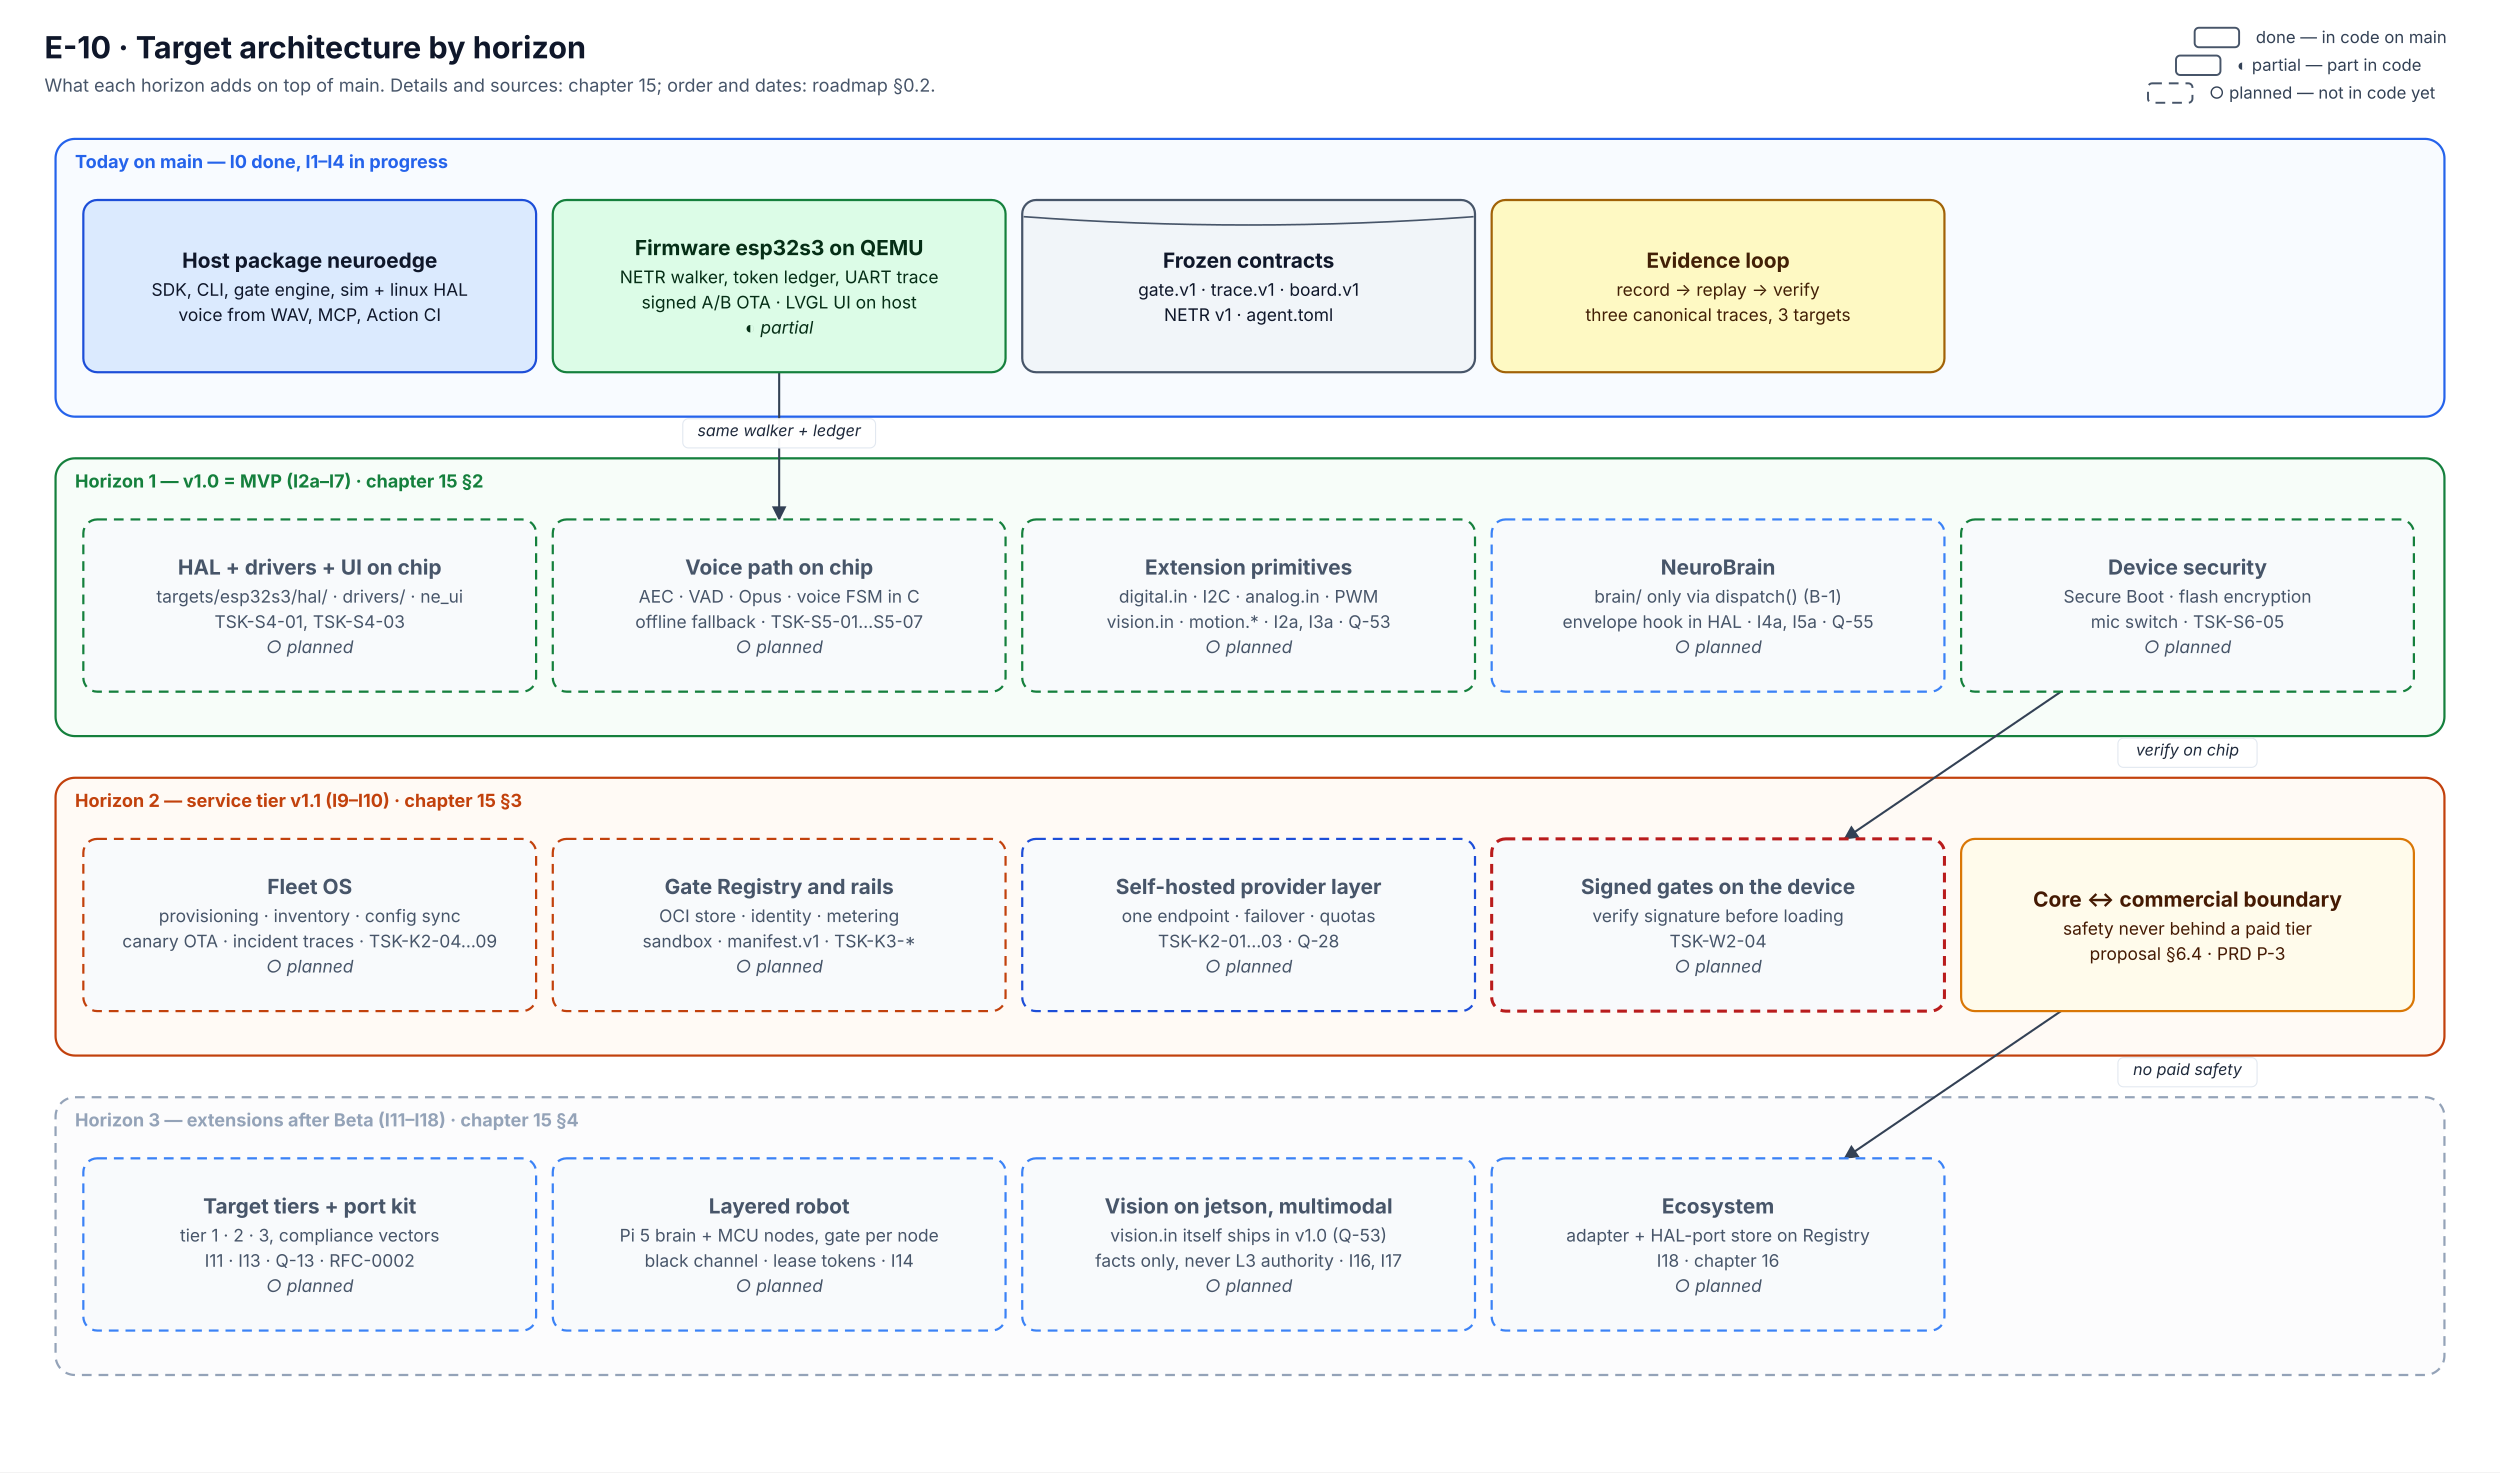
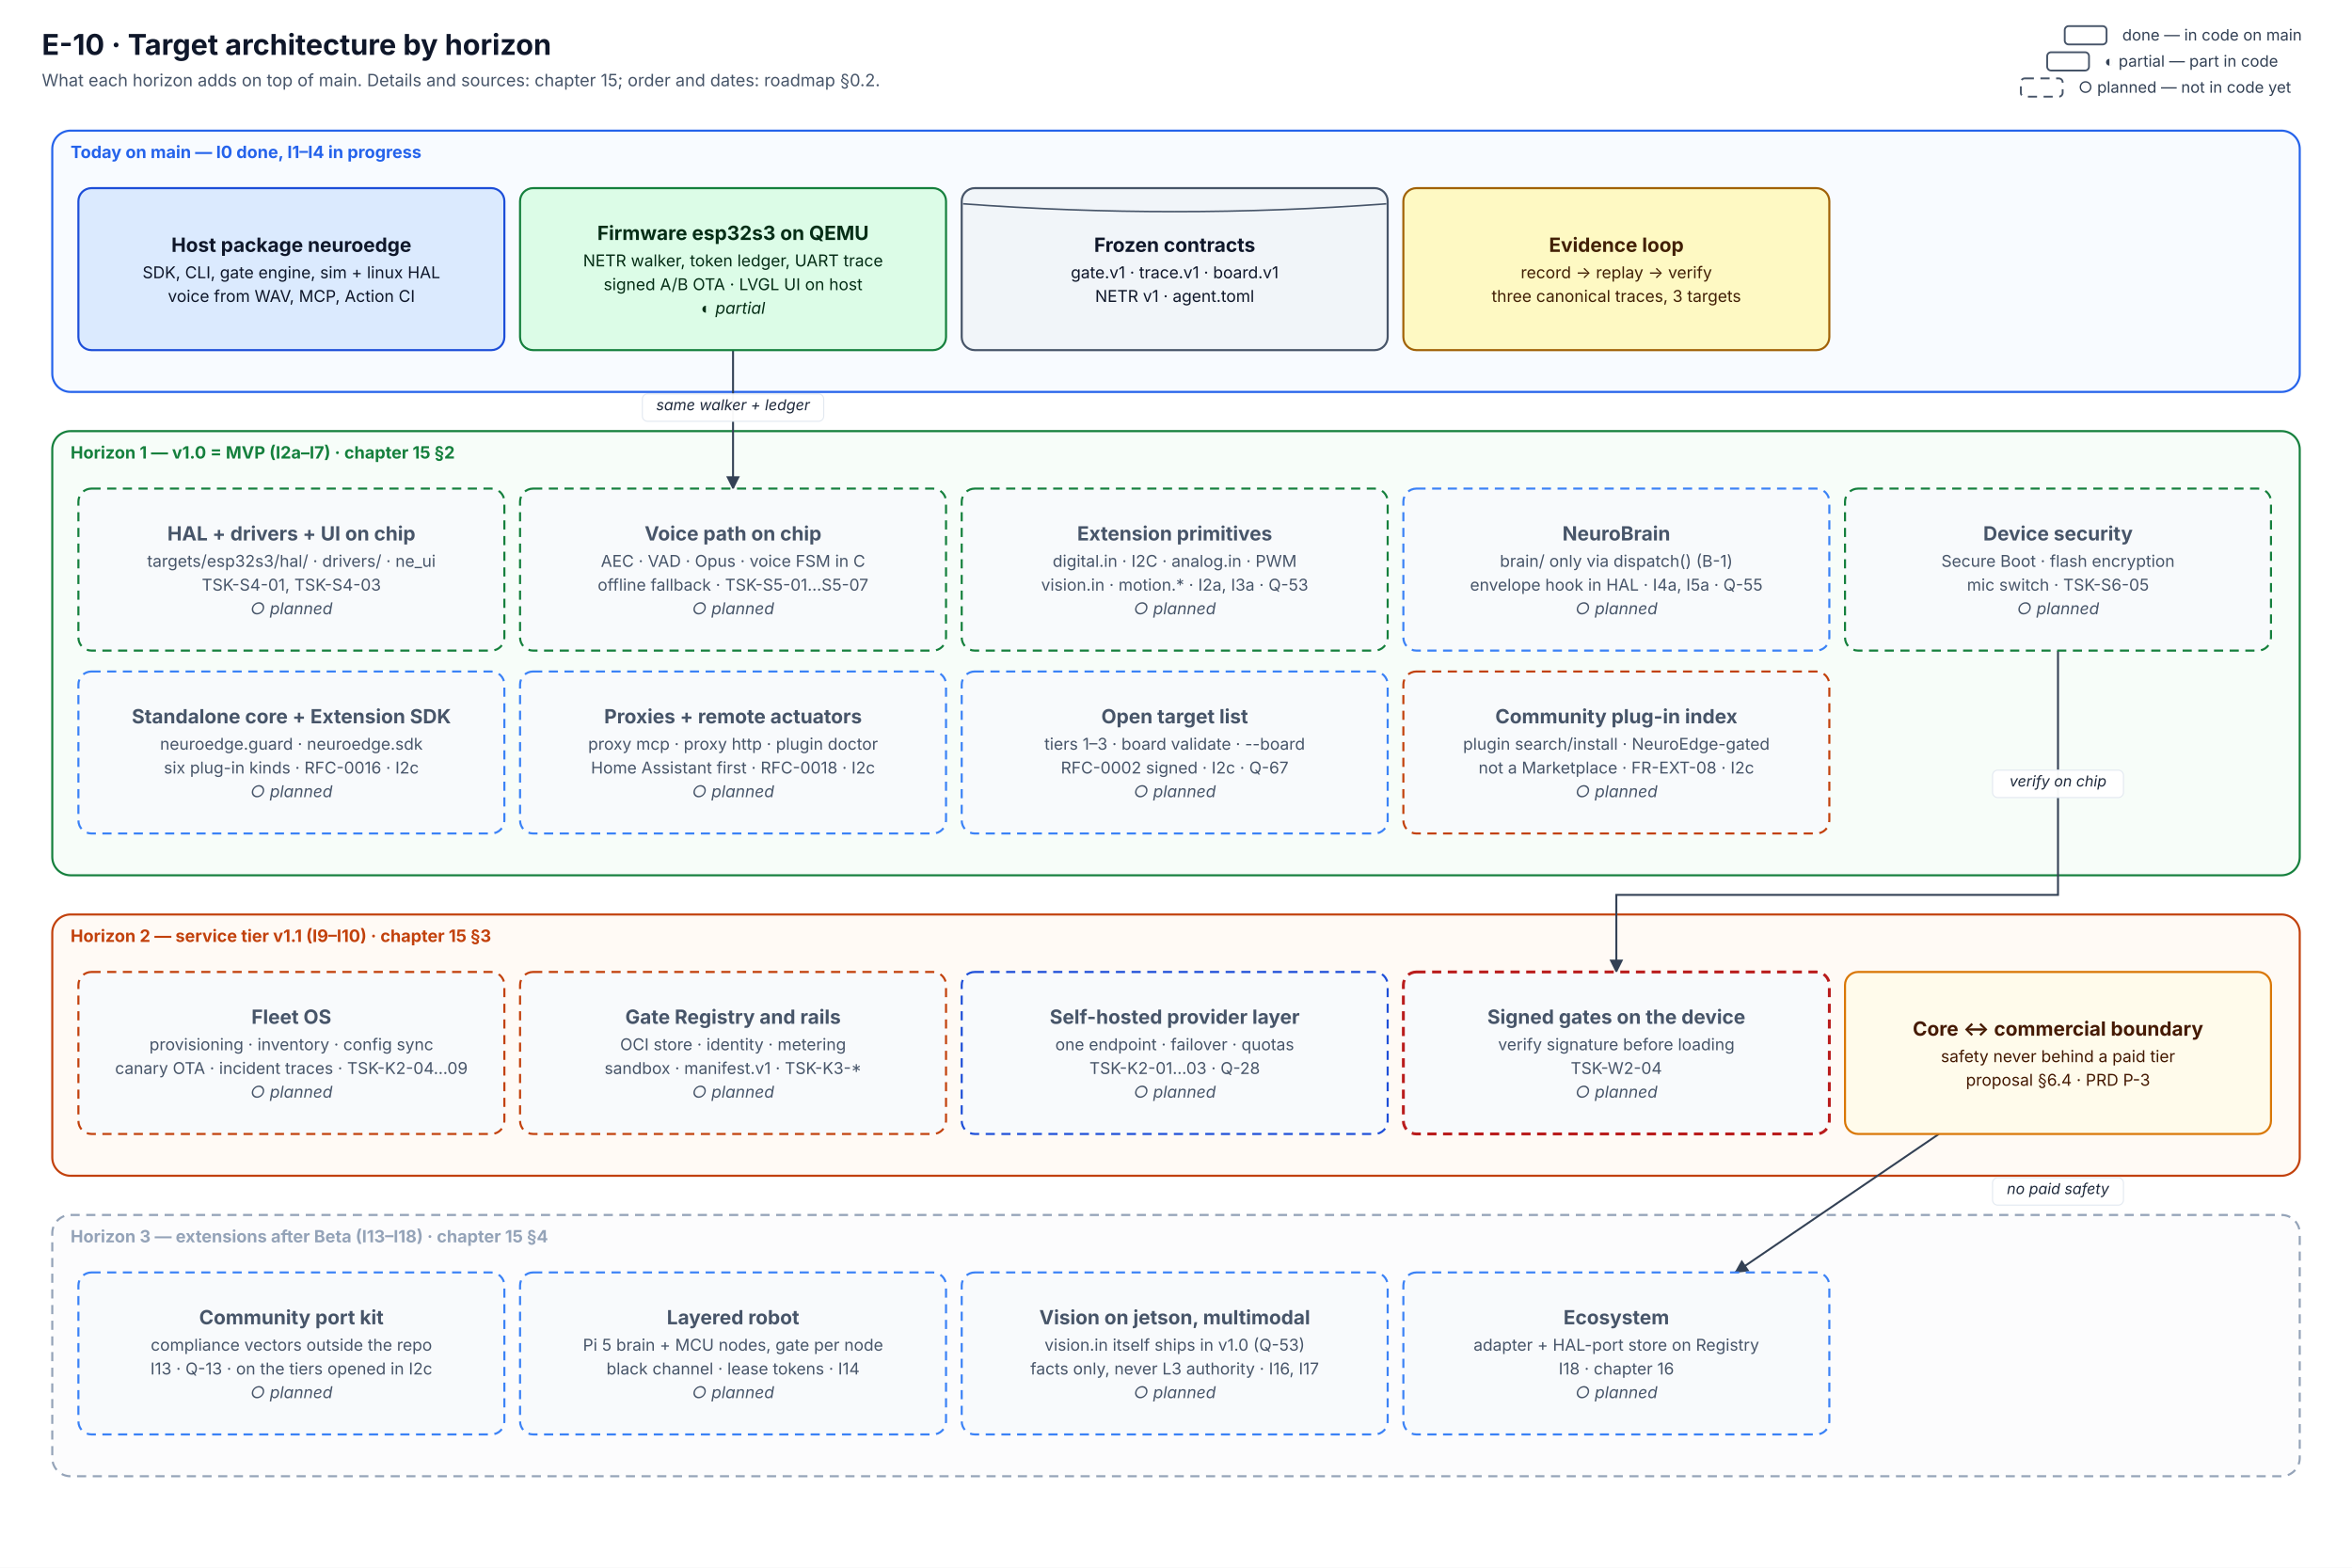
- <svg xmlns="http://www.w3.org/2000/svg" viewBox="0 0 1800 1060" width="1800" height="1060" font-family="Inter, 'Segoe UI', system-ui, -apple-system, Roboto, Helvetica, Arial, sans-serif" role="img" aria-labelledby="E-10-target-horizons-title E-10-target-horizons-desc">
+ <svg xmlns="http://www.w3.org/2000/svg" viewBox="0 0 1800 1200" width="1800" height="1200" font-family="Inter, 'Segoe UI', system-ui, -apple-system, Roboto, Helvetica, Arial, sans-serif" role="img" aria-labelledby="E-10-target-horizons-title E-10-target-horizons-desc">
  <defs>
    <marker id="arr" viewBox="0 0 10 10" refX="9" refY="5" markerWidth="7" markerHeight="7" orient="auto-start-reverse">
      <path d="M0,0 L10,5 L0,10 z" fill="#334155" />
    </marker>
  </defs>
-   <rect width="1800" height="1060" fill="#ffffff" />
+   <rect width="1800" height="1200" fill="#ffffff" />
  <text x="32.0" y="42.0" font-size="22" fill="#0f172a" text-anchor="start" font-weight="700">E-10 · Target architecture by horizon</text>
  <text x="32.0" y="66.0" font-size="13" fill="#475569" text-anchor="start">What each horizon adds on top of main. Details and sources: chapter 15; order and dates: roadmap §0.2.</text>
  <rect x="40" y="100" width="1720" height="200" rx="14" fill="#f8fbff" stroke="#2563eb" stroke-width="1.6" />
  <text x="54.0" y="121.0" font-size="13" fill="#2563eb" text-anchor="start" font-weight="700">Today on main — I0 done, I1–I4 in progress</text>
-   <rect x="40" y="330" width="1720" height="200" rx="14" fill="#f7fdf9" stroke="#15803d" stroke-width="1.6" />
+   <rect x="40" y="330" width="1720" height="340" rx="14" fill="#f7fdf9" stroke="#15803d" stroke-width="1.6" />
  <text x="54.0" y="351.0" font-size="13" fill="#15803d" text-anchor="start" font-weight="700">Horizon 1 — v1.0 = MVP (I2a–I7) · chapter 15 §2</text>
-   <rect x="40" y="560" width="1720" height="200" rx="14" fill="#fffaf5" stroke="#c2410c" stroke-width="1.6" />
-   <text x="54.0" y="581.0" font-size="13" fill="#c2410c" text-anchor="start" font-weight="700">Horizon 2 — service tier v1.1 (I9–I10) · chapter 15 §3</text>
-   <rect x="40" y="790" width="1720" height="200" rx="14" fill="#fcfcfd" stroke="#94a3b8" stroke-width="1.6" stroke-dasharray="7 5" />
-   <text x="54.0" y="811.0" font-size="13" fill="#94a3b8" text-anchor="start" font-weight="700">Horizon 3 — extensions after Beta (I11–I18) · chapter 15 §4</text>
+   <rect x="40" y="700" width="1720" height="200" rx="14" fill="#fffaf5" stroke="#c2410c" stroke-width="1.6" />
+   <text x="54.0" y="721.0" font-size="13" fill="#c2410c" text-anchor="start" font-weight="700">Horizon 2 — service tier v1.1 (I9–I10) · chapter 15 §3</text>
+   <rect x="40" y="930" width="1720" height="200" rx="14" fill="#fcfcfd" stroke="#94a3b8" stroke-width="1.6" stroke-dasharray="7 5" />
+   <text x="54.0" y="951.0" font-size="13" fill="#94a3b8" text-anchor="start" font-weight="700">Horizon 3 — extensions after Beta (I13–I18) · chapter 15 §4</text>
  <path d="M561.0,268.0 L561.0,374.0" fill="none" stroke="#334155" stroke-width="1.5" marker-end="url(#arr)" />
-   <path d="M1483.9,498.0 L1328.1,604.0" fill="none" stroke="#334155" stroke-width="1.5" marker-end="url(#arr)" />
-   <path d="M1483.9,728.0 L1328.1,834.0" fill="none" stroke="#334155" stroke-width="1.5" marker-end="url(#arr)" />
+   <path d="M1575.0,498.0 L1575.0,520.0 L1575.0,685.0 L1237.0,685.0 L1237.0,744.0" fill="none" stroke="#334155" stroke-width="1.5" marker-end="url(#arr)" />
+   <path d="M1483.9,868.0 L1328.1,974.0" fill="none" stroke="#334155" stroke-width="1.5" marker-end="url(#arr)" />
  <rect x="60" y="144" width="326" height="124" rx="10" fill="#dbeafe" stroke="#1d4ed8" stroke-width="1.6" />
  <text x="223.0" y="192.8" font-size="15" fill="#0f172a" text-anchor="middle" font-weight="700">Host package neuroedge</text>
  <text x="223.0" y="213.0" font-size="12.5" fill="#0f172a" text-anchor="middle">SDK, CLI, gate engine, sim + linux HAL</text>
  <text x="223.0" y="231.1" font-size="12.5" fill="#0f172a" text-anchor="middle">voice from WAV, MCP, Action CI</text>
  <rect x="398" y="144" width="326" height="124" rx="10" fill="#dcfce7" stroke="#15803d" stroke-width="1.6" />
  <text x="561.0" y="183.7" font-size="15" fill="#052e16" text-anchor="middle" font-weight="700">Firmware esp32s3 on QEMU</text>
  <text x="561.0" y="203.9" font-size="12.5" fill="#052e16" text-anchor="middle">NETR walker, token ledger, UART trace</text>
  <text x="561.0" y="222.1" font-size="12.5" fill="#052e16" text-anchor="middle">signed A/B OTA · LVGL UI on host</text>
  <text x="561.0" y="240.2" font-size="12.5" fill="#052e16" text-anchor="middle" font-style="italic">◐ partial</text>
  <rect x="736" y="144" width="326" height="124" rx="10" fill="#f1f5f9" stroke="#475569" stroke-width="1.6" />
  <path d="M737,156 Q899.0,168 1061,156" fill="none" stroke="#475569" stroke-width="1.2" />
  <text x="899.0" y="192.8" font-size="15" fill="#0f172a" text-anchor="middle" font-weight="700">Frozen contracts</text>
  <text x="899.0" y="213.0" font-size="12.5" fill="#0f172a" text-anchor="middle">gate.v1 · trace.v1 · board.v1</text>
  <text x="899.0" y="231.1" font-size="12.5" fill="#0f172a" text-anchor="middle">NETR v1 · agent.toml</text>
  <rect x="1074" y="144" width="326" height="124" rx="10" fill="#fef9c3" stroke="#a16207" stroke-width="1.6" />
  <text x="1237.0" y="192.8" font-size="15" fill="#422006" text-anchor="middle" font-weight="700">Evidence loop</text>
  <text x="1237.0" y="213.0" font-size="12.5" fill="#422006" text-anchor="middle">record → replay → verify</text>
  <text x="1237.0" y="231.1" font-size="12.5" fill="#422006" text-anchor="middle">three canonical traces, 3 targets</text>
  <rect x="60" y="374" width="326" height="124" rx="10" fill="#f8fafc" stroke="#15803d" stroke-width="1.6" stroke-dasharray="7 5" />
  <text x="223.0" y="413.7" font-size="15" fill="#475569" text-anchor="middle" font-weight="700">HAL + drivers + UI on chip</text>
  <text x="223.0" y="433.9" font-size="12.5" fill="#475569" text-anchor="middle">targets/esp32s3/hal/ · drivers/ · ne_ui</text>
  <text x="223.0" y="452.1" font-size="12.5" fill="#475569" text-anchor="middle">TSK-S4-01, TSK-S4-03</text>
  <text x="223.0" y="470.2" font-size="12.5" fill="#475569" text-anchor="middle" font-style="italic">○ planned</text>
  <rect x="398" y="374" width="326" height="124" rx="10" fill="#f8fafc" stroke="#15803d" stroke-width="1.6" stroke-dasharray="7 5" />
  <text x="561.0" y="413.7" font-size="15" fill="#475569" text-anchor="middle" font-weight="700">Voice path on chip</text>
  <text x="561.0" y="433.9" font-size="12.5" fill="#475569" text-anchor="middle">AEC · VAD · Opus · voice FSM in C</text>
  <text x="561.0" y="452.1" font-size="12.5" fill="#475569" text-anchor="middle">offline fallback · TSK-S5-01…S5-07</text>
  <text x="561.0" y="470.2" font-size="12.5" fill="#475569" text-anchor="middle" font-style="italic">○ planned</text>
  <rect x="736" y="374" width="326" height="124" rx="10" fill="#f8fafc" stroke="#15803d" stroke-width="1.6" stroke-dasharray="7 5" />
  <text x="899.0" y="413.7" font-size="15" fill="#475569" text-anchor="middle" font-weight="700">Extension primitives</text>
  <text x="899.0" y="433.9" font-size="12.5" fill="#475569" text-anchor="middle">digital.in · I2C · analog.in · PWM</text>
  <text x="899.0" y="452.1" font-size="12.5" fill="#475569" text-anchor="middle">vision.in · motion.* · I2a, I3a · Q-53</text>
  <text x="899.0" y="470.2" font-size="12.5" fill="#475569" text-anchor="middle" font-style="italic">○ planned</text>
  <rect x="1074" y="374" width="326" height="124" rx="10" fill="#f8fafc" stroke="#3b82f6" stroke-width="1.6" stroke-dasharray="7 5" />
  <text x="1237.0" y="413.7" font-size="15" fill="#475569" text-anchor="middle" font-weight="700">NeuroBrain</text>
  <text x="1237.0" y="433.9" font-size="12.5" fill="#475569" text-anchor="middle">brain/ only via dispatch() (B-1)</text>
  <text x="1237.0" y="452.1" font-size="12.5" fill="#475569" text-anchor="middle">envelope hook in HAL · I4a, I5a · Q-55</text>
  <text x="1237.0" y="470.2" font-size="12.5" fill="#475569" text-anchor="middle" font-style="italic">○ planned</text>
  <rect x="1412" y="374" width="326" height="124" rx="10" fill="#f8fafc" stroke="#15803d" stroke-width="1.6" stroke-dasharray="7 5" />
  <text x="1575.0" y="413.7" font-size="15" fill="#475569" text-anchor="middle" font-weight="700">Device security</text>
  <text x="1575.0" y="433.9" font-size="12.5" fill="#475569" text-anchor="middle">Secure Boot · flash encryption</text>
  <text x="1575.0" y="452.1" font-size="12.5" fill="#475569" text-anchor="middle">mic switch · TSK-S6-05</text>
  <text x="1575.0" y="470.2" font-size="12.5" fill="#475569" text-anchor="middle" font-style="italic">○ planned</text>
-   <rect x="60" y="604" width="326" height="124" rx="10" fill="#f8fafc" stroke="#c2410c" stroke-width="1.6" stroke-dasharray="7 5" />
-   <text x="223.0" y="643.7" font-size="15" fill="#475569" text-anchor="middle" font-weight="700">Fleet OS</text>
-   <text x="223.0" y="663.9" font-size="12.5" fill="#475569" text-anchor="middle">provisioning · inventory · config sync</text>
-   <text x="223.0" y="682.1" font-size="12.5" fill="#475569" text-anchor="middle">canary OTA · incident traces · TSK-K2-04…09</text>
-   <text x="223.0" y="700.2" font-size="12.5" fill="#475569" text-anchor="middle" font-style="italic">○ planned</text>
-   <rect x="398" y="604" width="326" height="124" rx="10" fill="#f8fafc" stroke="#c2410c" stroke-width="1.6" stroke-dasharray="7 5" />
-   <text x="561.0" y="643.7" font-size="15" fill="#475569" text-anchor="middle" font-weight="700">Gate Registry and rails</text>
-   <text x="561.0" y="663.9" font-size="12.5" fill="#475569" text-anchor="middle">OCI store · identity · metering</text>
-   <text x="561.0" y="682.1" font-size="12.5" fill="#475569" text-anchor="middle">sandbox · manifest.v1 · TSK-K3-*</text>
-   <text x="561.0" y="700.2" font-size="12.5" fill="#475569" text-anchor="middle" font-style="italic">○ planned</text>
-   <rect x="736" y="604" width="326" height="124" rx="10" fill="#f8fafc" stroke="#1d4ed8" stroke-width="1.6" stroke-dasharray="7 5" />
-   <text x="899.0" y="643.7" font-size="15" fill="#475569" text-anchor="middle" font-weight="700">Self-hosted provider layer</text>
-   <text x="899.0" y="663.9" font-size="12.5" fill="#475569" text-anchor="middle">one endpoint · failover · quotas</text>
-   <text x="899.0" y="682.1" font-size="12.5" fill="#475569" text-anchor="middle">TSK-K2-01…03 · Q-28</text>
-   <text x="899.0" y="700.2" font-size="12.5" fill="#475569" text-anchor="middle" font-style="italic">○ planned</text>
-   <rect x="1074" y="604" width="326" height="124" rx="10" fill="#f8fafc" stroke="#b91c1c" stroke-width="2.2" stroke-dasharray="7 5" />
-   <text x="1237.0" y="643.7" font-size="15" fill="#475569" text-anchor="middle" font-weight="700">Signed gates on the device</text>
-   <text x="1237.0" y="663.9" font-size="12.5" fill="#475569" text-anchor="middle">verify signature before loading</text>
-   <text x="1237.0" y="682.1" font-size="12.5" fill="#475569" text-anchor="middle">TSK-W2-04</text>
-   <text x="1237.0" y="700.2" font-size="12.5" fill="#475569" text-anchor="middle" font-style="italic">○ planned</text>
-   <rect x="1412" y="604" width="326" height="124" rx="10" fill="#fffbeb" stroke="#d97706" stroke-width="1.6" />
-   <text x="1575.0" y="652.8" font-size="15" fill="#451a03" text-anchor="middle" font-weight="700">Core ↔ commercial boundary</text>
-   <text x="1575.0" y="673.0" font-size="12.5" fill="#451a03" text-anchor="middle">safety never behind a paid tier</text>
-   <text x="1575.0" y="691.1" font-size="12.5" fill="#451a03" text-anchor="middle">proposal §6.4 · PRD P-3</text>
-   <rect x="60" y="834" width="326" height="124" rx="10" fill="#f8fafc" stroke="#3b82f6" stroke-width="1.6" stroke-dasharray="7 5" />
-   <text x="223.0" y="873.7" font-size="15" fill="#475569" text-anchor="middle" font-weight="700">Target tiers + port kit</text>
-   <text x="223.0" y="893.9" font-size="12.5" fill="#475569" text-anchor="middle">tier 1 · 2 · 3, compliance vectors</text>
-   <text x="223.0" y="912.1" font-size="12.5" fill="#475569" text-anchor="middle">I11 · I13 · Q-13 · RFC-0002</text>
-   <text x="223.0" y="930.2" font-size="12.5" fill="#475569" text-anchor="middle" font-style="italic">○ planned</text>
-   <rect x="398" y="834" width="326" height="124" rx="10" fill="#f8fafc" stroke="#3b82f6" stroke-width="1.6" stroke-dasharray="7 5" />
-   <text x="561.0" y="873.7" font-size="15" fill="#475569" text-anchor="middle" font-weight="700">Layered robot</text>
-   <text x="561.0" y="893.9" font-size="12.5" fill="#475569" text-anchor="middle">Pi 5 brain + MCU nodes, gate per node</text>
-   <text x="561.0" y="912.1" font-size="12.5" fill="#475569" text-anchor="middle">black channel · lease tokens · I14</text>
-   <text x="561.0" y="930.2" font-size="12.5" fill="#475569" text-anchor="middle" font-style="italic">○ planned</text>
-   <rect x="736" y="834" width="326" height="124" rx="10" fill="#f8fafc" stroke="#3b82f6" stroke-width="1.6" stroke-dasharray="7 5" />
-   <text x="899.0" y="873.7" font-size="15" fill="#475569" text-anchor="middle" font-weight="700">Vision on jetson, multimodal</text>
-   <text x="899.0" y="893.9" font-size="12.5" fill="#475569" text-anchor="middle">vision.in itself ships in v1.0 (Q-53)</text>
-   <text x="899.0" y="912.1" font-size="12.5" fill="#475569" text-anchor="middle">facts only, never L3 authority · I16, I17</text>
-   <text x="899.0" y="930.2" font-size="12.5" fill="#475569" text-anchor="middle" font-style="italic">○ planned</text>
-   <rect x="1074" y="834" width="326" height="124" rx="10" fill="#f8fafc" stroke="#3b82f6" stroke-width="1.6" stroke-dasharray="7 5" />
-   <text x="1237.0" y="873.7" font-size="15" fill="#475569" text-anchor="middle" font-weight="700">Ecosystem</text>
-   <text x="1237.0" y="893.9" font-size="12.5" fill="#475569" text-anchor="middle">adapter + HAL-port store on Registry</text>
-   <text x="1237.0" y="912.1" font-size="12.5" fill="#475569" text-anchor="middle">I18 · chapter 16</text>
-   <text x="1237.0" y="930.2" font-size="12.5" fill="#475569" text-anchor="middle" font-style="italic">○ planned</text>
+   <rect x="60" y="514" width="326" height="124" rx="10" fill="#f8fafc" stroke="#3b82f6" stroke-width="1.6" stroke-dasharray="7 5" />
+   <text x="223.0" y="553.7" font-size="15" fill="#475569" text-anchor="middle" font-weight="700">Standalone core + Extension SDK</text>
+   <text x="223.0" y="573.9" font-size="12.5" fill="#475569" text-anchor="middle">neuroedge.guard · neuroedge.sdk</text>
+   <text x="223.0" y="592.1" font-size="12.5" fill="#475569" text-anchor="middle">six plug-in kinds · RFC-0016 · I2c</text>
+   <text x="223.0" y="610.2" font-size="12.5" fill="#475569" text-anchor="middle" font-style="italic">○ planned</text>
+   <rect x="398" y="514" width="326" height="124" rx="10" fill="#f8fafc" stroke="#3b82f6" stroke-width="1.6" stroke-dasharray="7 5" />
+   <text x="561.0" y="553.7" font-size="15" fill="#475569" text-anchor="middle" font-weight="700">Proxies + remote actuators</text>
+   <text x="561.0" y="573.9" font-size="12.5" fill="#475569" text-anchor="middle">proxy mcp · proxy http · plugin doctor</text>
+   <text x="561.0" y="592.1" font-size="12.5" fill="#475569" text-anchor="middle">Home Assistant first · RFC-0018 · I2c</text>
+   <text x="561.0" y="610.2" font-size="12.5" fill="#475569" text-anchor="middle" font-style="italic">○ planned</text>
+   <rect x="736" y="514" width="326" height="124" rx="10" fill="#f8fafc" stroke="#3b82f6" stroke-width="1.6" stroke-dasharray="7 5" />
+   <text x="899.0" y="553.7" font-size="15" fill="#475569" text-anchor="middle" font-weight="700">Open target list</text>
+   <text x="899.0" y="573.9" font-size="12.5" fill="#475569" text-anchor="middle">tiers 1–3 · board validate · --board</text>
+   <text x="899.0" y="592.1" font-size="12.5" fill="#475569" text-anchor="middle">RFC-0002 signed · I2c · Q-67</text>
+   <text x="899.0" y="610.2" font-size="12.5" fill="#475569" text-anchor="middle" font-style="italic">○ planned</text>
+   <rect x="1074" y="514" width="326" height="124" rx="10" fill="#f8fafc" stroke="#c2410c" stroke-width="1.6" stroke-dasharray="7 5" />
+   <text x="1237.0" y="553.7" font-size="15" fill="#475569" text-anchor="middle" font-weight="700">Community plug-in index</text>
+   <text x="1237.0" y="573.9" font-size="12.5" fill="#475569" text-anchor="middle">plugin search/install · NeuroEdge-gated</text>
+   <text x="1237.0" y="592.1" font-size="12.5" fill="#475569" text-anchor="middle">not a Marketplace · FR-EXT-08 · I2c</text>
+   <text x="1237.0" y="610.2" font-size="12.5" fill="#475569" text-anchor="middle" font-style="italic">○ planned</text>
+   <rect x="60" y="744" width="326" height="124" rx="10" fill="#f8fafc" stroke="#c2410c" stroke-width="1.6" stroke-dasharray="7 5" />
+   <text x="223.0" y="783.7" font-size="15" fill="#475569" text-anchor="middle" font-weight="700">Fleet OS</text>
+   <text x="223.0" y="803.9" font-size="12.5" fill="#475569" text-anchor="middle">provisioning · inventory · config sync</text>
+   <text x="223.0" y="822.1" font-size="12.5" fill="#475569" text-anchor="middle">canary OTA · incident traces · TSK-K2-04…09</text>
+   <text x="223.0" y="840.2" font-size="12.5" fill="#475569" text-anchor="middle" font-style="italic">○ planned</text>
+   <rect x="398" y="744" width="326" height="124" rx="10" fill="#f8fafc" stroke="#c2410c" stroke-width="1.6" stroke-dasharray="7 5" />
+   <text x="561.0" y="783.7" font-size="15" fill="#475569" text-anchor="middle" font-weight="700">Gate Registry and rails</text>
+   <text x="561.0" y="803.9" font-size="12.5" fill="#475569" text-anchor="middle">OCI store · identity · metering</text>
+   <text x="561.0" y="822.1" font-size="12.5" fill="#475569" text-anchor="middle">sandbox · manifest.v1 · TSK-K3-*</text>
+   <text x="561.0" y="840.2" font-size="12.5" fill="#475569" text-anchor="middle" font-style="italic">○ planned</text>
+   <rect x="736" y="744" width="326" height="124" rx="10" fill="#f8fafc" stroke="#1d4ed8" stroke-width="1.6" stroke-dasharray="7 5" />
+   <text x="899.0" y="783.7" font-size="15" fill="#475569" text-anchor="middle" font-weight="700">Self-hosted provider layer</text>
+   <text x="899.0" y="803.9" font-size="12.5" fill="#475569" text-anchor="middle">one endpoint · failover · quotas</text>
+   <text x="899.0" y="822.1" font-size="12.5" fill="#475569" text-anchor="middle">TSK-K2-01…03 · Q-28</text>
+   <text x="899.0" y="840.2" font-size="12.5" fill="#475569" text-anchor="middle" font-style="italic">○ planned</text>
+   <rect x="1074" y="744" width="326" height="124" rx="10" fill="#f8fafc" stroke="#b91c1c" stroke-width="2.2" stroke-dasharray="7 5" />
+   <text x="1237.0" y="783.7" font-size="15" fill="#475569" text-anchor="middle" font-weight="700">Signed gates on the device</text>
+   <text x="1237.0" y="803.9" font-size="12.5" fill="#475569" text-anchor="middle">verify signature before loading</text>
+   <text x="1237.0" y="822.1" font-size="12.5" fill="#475569" text-anchor="middle">TSK-W2-04</text>
+   <text x="1237.0" y="840.2" font-size="12.5" fill="#475569" text-anchor="middle" font-style="italic">○ planned</text>
+   <rect x="1412" y="744" width="326" height="124" rx="10" fill="#fffbeb" stroke="#d97706" stroke-width="1.6" />
+   <text x="1575.0" y="792.8" font-size="15" fill="#451a03" text-anchor="middle" font-weight="700">Core ↔ commercial boundary</text>
+   <text x="1575.0" y="813.0" font-size="12.5" fill="#451a03" text-anchor="middle">safety never behind a paid tier</text>
+   <text x="1575.0" y="831.1" font-size="12.5" fill="#451a03" text-anchor="middle">proposal §6.4 · PRD P-3</text>
+   <rect x="60" y="974" width="326" height="124" rx="10" fill="#f8fafc" stroke="#3b82f6" stroke-width="1.6" stroke-dasharray="7 5" />
+   <text x="223.0" y="1013.7" font-size="15" fill="#475569" text-anchor="middle" font-weight="700">Community port kit</text>
+   <text x="223.0" y="1033.9" font-size="12.5" fill="#475569" text-anchor="middle">compliance vectors outside the repo</text>
+   <text x="223.0" y="1052.1" font-size="12.5" fill="#475569" text-anchor="middle">I13 · Q-13 · on the tiers opened in I2c</text>
+   <text x="223.0" y="1070.2" font-size="12.5" fill="#475569" text-anchor="middle" font-style="italic">○ planned</text>
+   <rect x="398" y="974" width="326" height="124" rx="10" fill="#f8fafc" stroke="#3b82f6" stroke-width="1.6" stroke-dasharray="7 5" />
+   <text x="561.0" y="1013.7" font-size="15" fill="#475569" text-anchor="middle" font-weight="700">Layered robot</text>
+   <text x="561.0" y="1033.9" font-size="12.5" fill="#475569" text-anchor="middle">Pi 5 brain + MCU nodes, gate per node</text>
+   <text x="561.0" y="1052.1" font-size="12.5" fill="#475569" text-anchor="middle">black channel · lease tokens · I14</text>
+   <text x="561.0" y="1070.2" font-size="12.5" fill="#475569" text-anchor="middle" font-style="italic">○ planned</text>
+   <rect x="736" y="974" width="326" height="124" rx="10" fill="#f8fafc" stroke="#3b82f6" stroke-width="1.6" stroke-dasharray="7 5" />
+   <text x="899.0" y="1013.7" font-size="15" fill="#475569" text-anchor="middle" font-weight="700">Vision on jetson, multimodal</text>
+   <text x="899.0" y="1033.9" font-size="12.5" fill="#475569" text-anchor="middle">vision.in itself ships in v1.0 (Q-53)</text>
+   <text x="899.0" y="1052.1" font-size="12.5" fill="#475569" text-anchor="middle">facts only, never L3 authority · I16, I17</text>
+   <text x="899.0" y="1070.2" font-size="12.5" fill="#475569" text-anchor="middle" font-style="italic">○ planned</text>
+   <rect x="1074" y="974" width="326" height="124" rx="10" fill="#f8fafc" stroke="#3b82f6" stroke-width="1.6" stroke-dasharray="7 5" />
+   <text x="1237.0" y="1013.7" font-size="15" fill="#475569" text-anchor="middle" font-weight="700">Ecosystem</text>
+   <text x="1237.0" y="1033.9" font-size="12.5" fill="#475569" text-anchor="middle">adapter + HAL-port store on Registry</text>
+   <text x="1237.0" y="1052.1" font-size="12.5" fill="#475569" text-anchor="middle">I18 · chapter 16</text>
+   <text x="1237.0" y="1070.2" font-size="12.5" fill="#475569" text-anchor="middle" font-style="italic">○ planned</text>
  <rect x="491.6" y="301.5" width="138.8" height="21.0" rx="4" fill="#ffffff" fill-opacity="0.96" stroke="#e2e8f0" stroke-width="0.8" />
  <text x="561.0" y="314.0" font-size="11.5" fill="#1e293b" text-anchor="middle" font-style="italic">same walker + ledger</text>
-   <rect x="1524.9" y="531.5" width="100.2" height="21.0" rx="4" fill="#ffffff" fill-opacity="0.96" stroke="#e2e8f0" stroke-width="0.8" />
-   <text x="1575.0" y="544.0" font-size="11.5" fill="#1e293b" text-anchor="middle" font-style="italic">verify on chip</text>
-   <rect x="1524.9" y="761.5" width="100.2" height="21.0" rx="4" fill="#ffffff" fill-opacity="0.96" stroke="#e2e8f0" stroke-width="0.8" />
-   <text x="1575.0" y="774.0" font-size="11.5" fill="#1e293b" text-anchor="middle" font-style="italic">no paid safety</text>
+   <rect x="1524.9" y="589.5" width="100.2" height="21.0" rx="4" fill="#ffffff" fill-opacity="0.96" stroke="#e2e8f0" stroke-width="0.8" />
+   <text x="1575.0" y="602.0" font-size="11.5" fill="#1e293b" text-anchor="middle" font-style="italic">verify on chip</text>
+   <rect x="1524.9" y="901.5" width="100.2" height="21.0" rx="4" fill="#ffffff" fill-opacity="0.96" stroke="#e2e8f0" stroke-width="0.8" />
+   <text x="1575.0" y="914.0" font-size="11.5" fill="#1e293b" text-anchor="middle" font-style="italic">no paid safety</text>
  <rect x="1546.56" y="60" width="32" height="14" rx="3" fill="#ffffff" stroke="#475569" stroke-width="1.4" stroke-dasharray="7 5" />
  <text x="1590.6" y="71.0" font-size="12" fill="#334155" text-anchor="start">○ planned — not in code yet</text>
  <rect x="1566.72" y="40" width="32" height="14" rx="3" fill="#ffffff" stroke="#475569" stroke-width="1.4" />
  <text x="1610.7" y="51.0" font-size="12" fill="#334155" text-anchor="start">◐ partial — part in code</text>
  <rect x="1580.16" y="20" width="32" height="14" rx="3" fill="#ffffff" stroke="#475569" stroke-width="1.4" />
  <text x="1624.2" y="31.0" font-size="12" fill="#334155" text-anchor="start">done — in code on main</text>
</svg>
